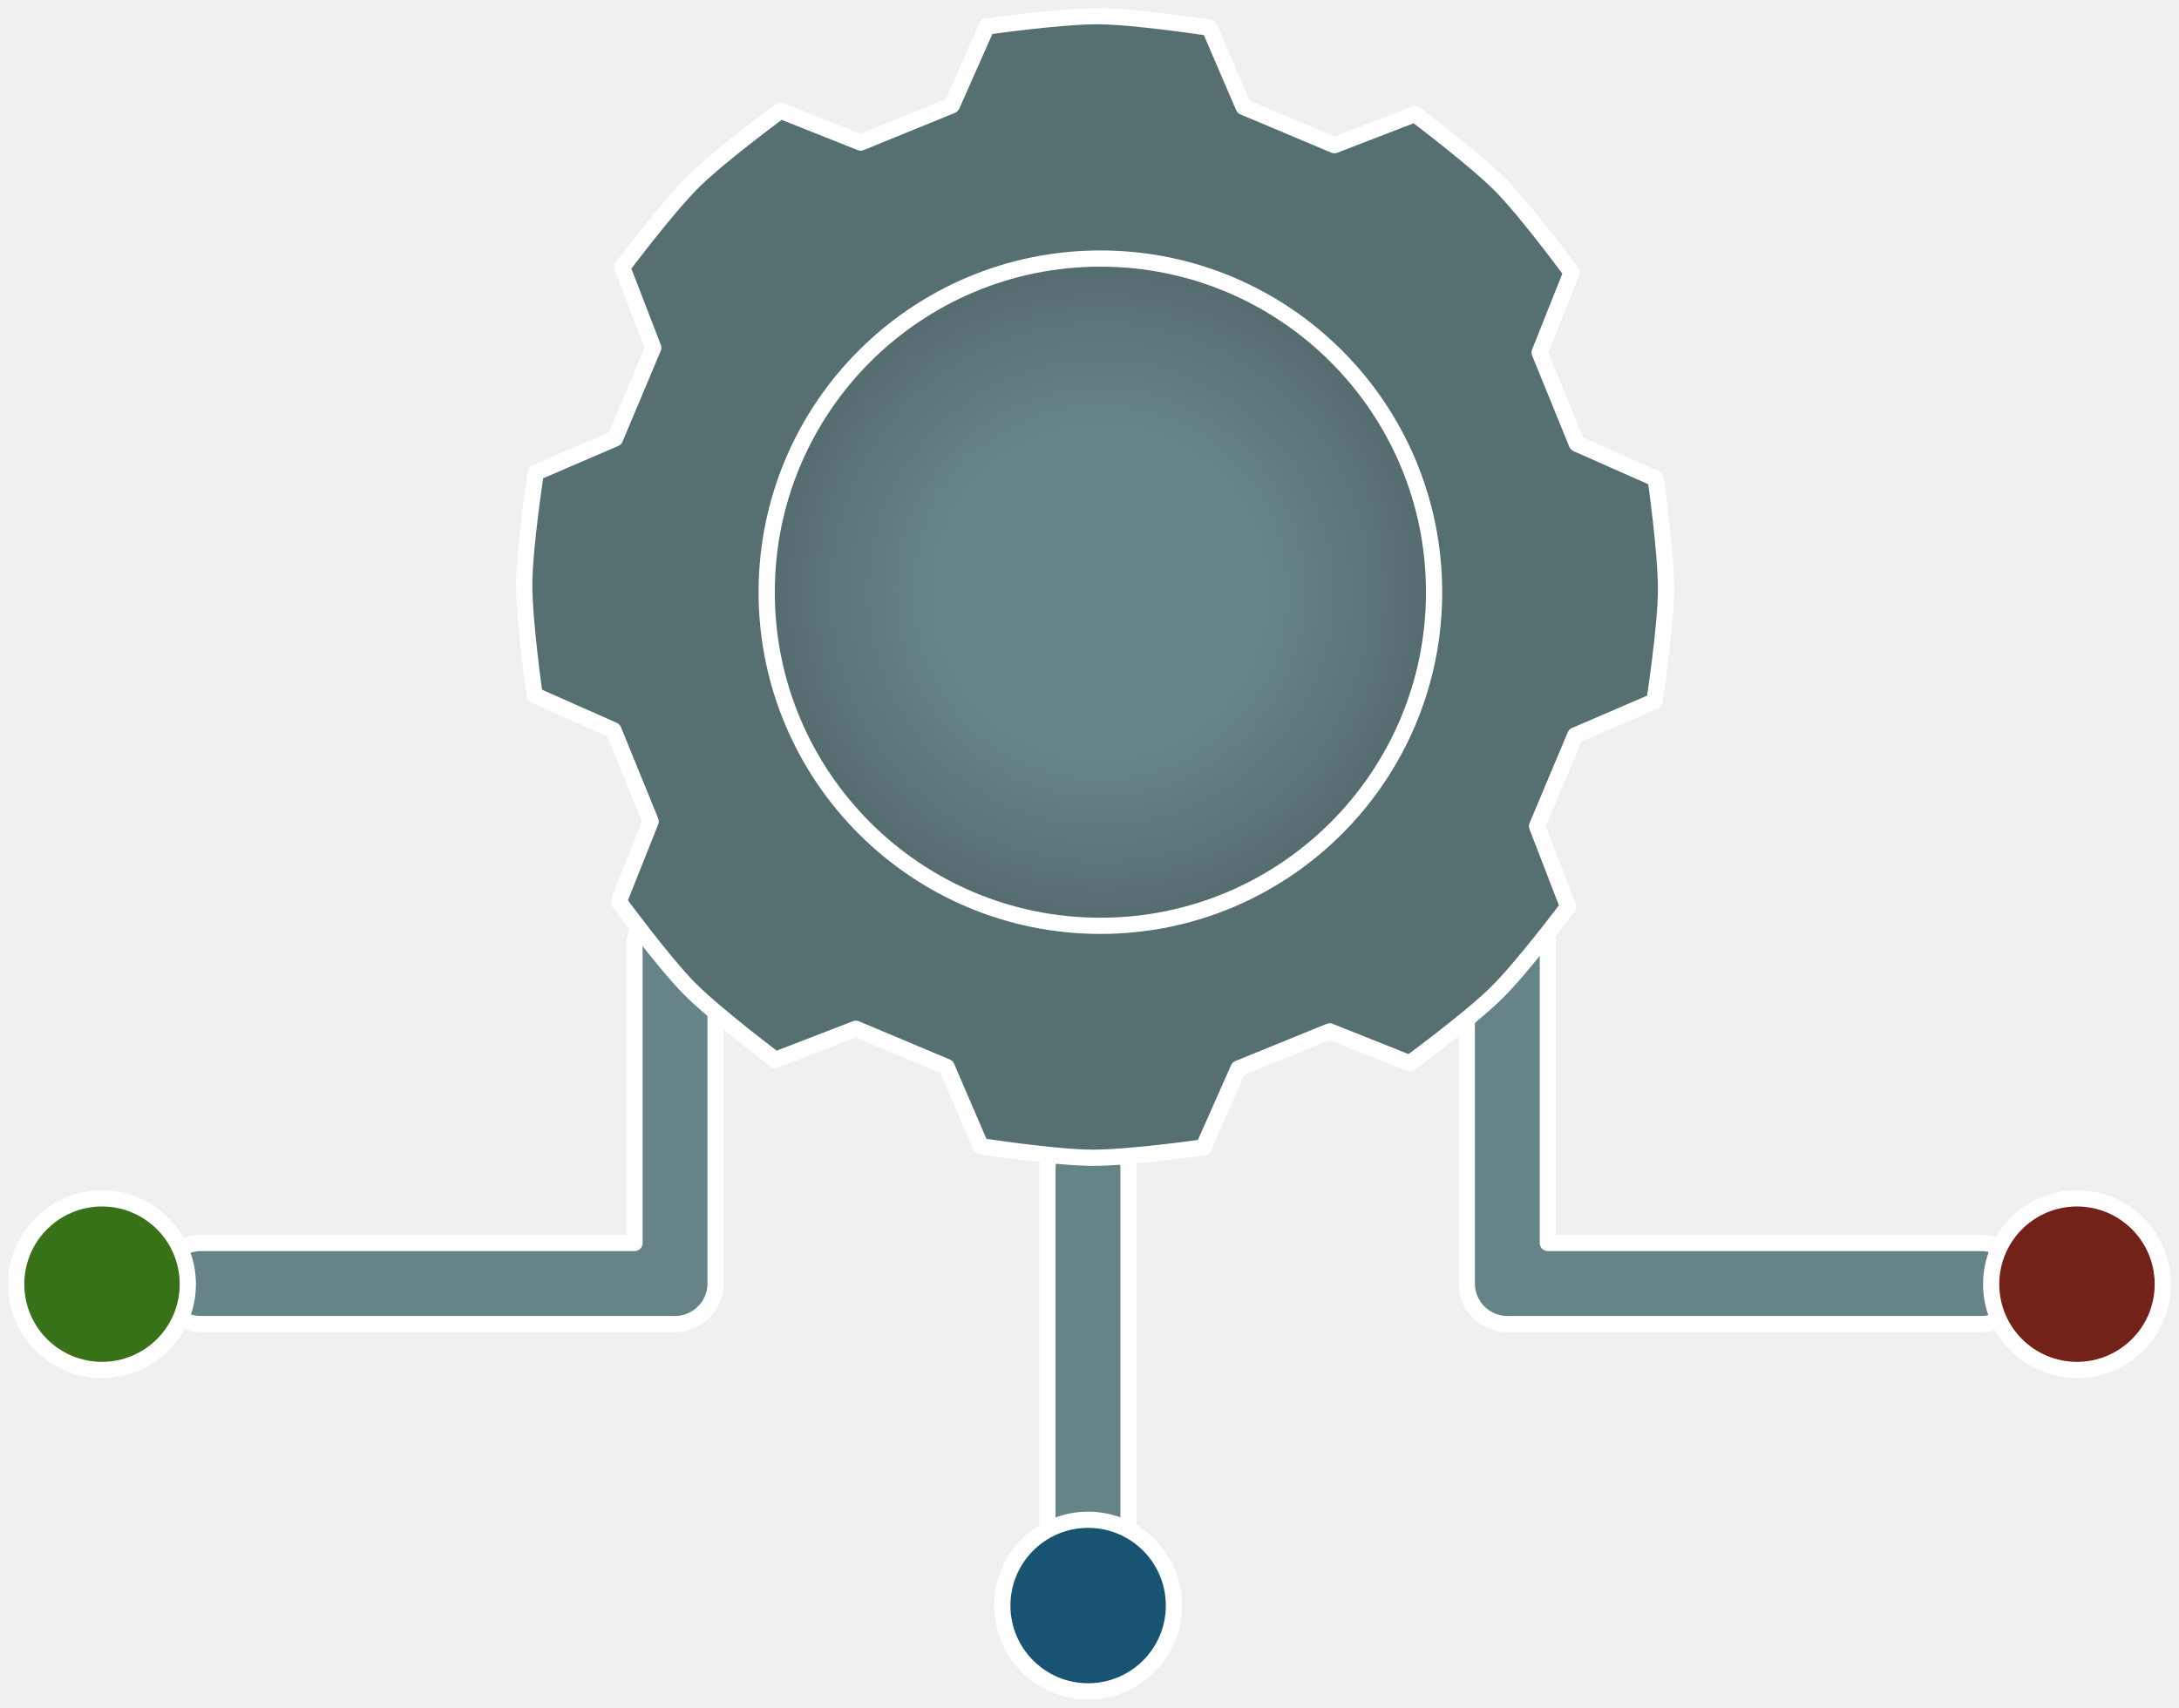
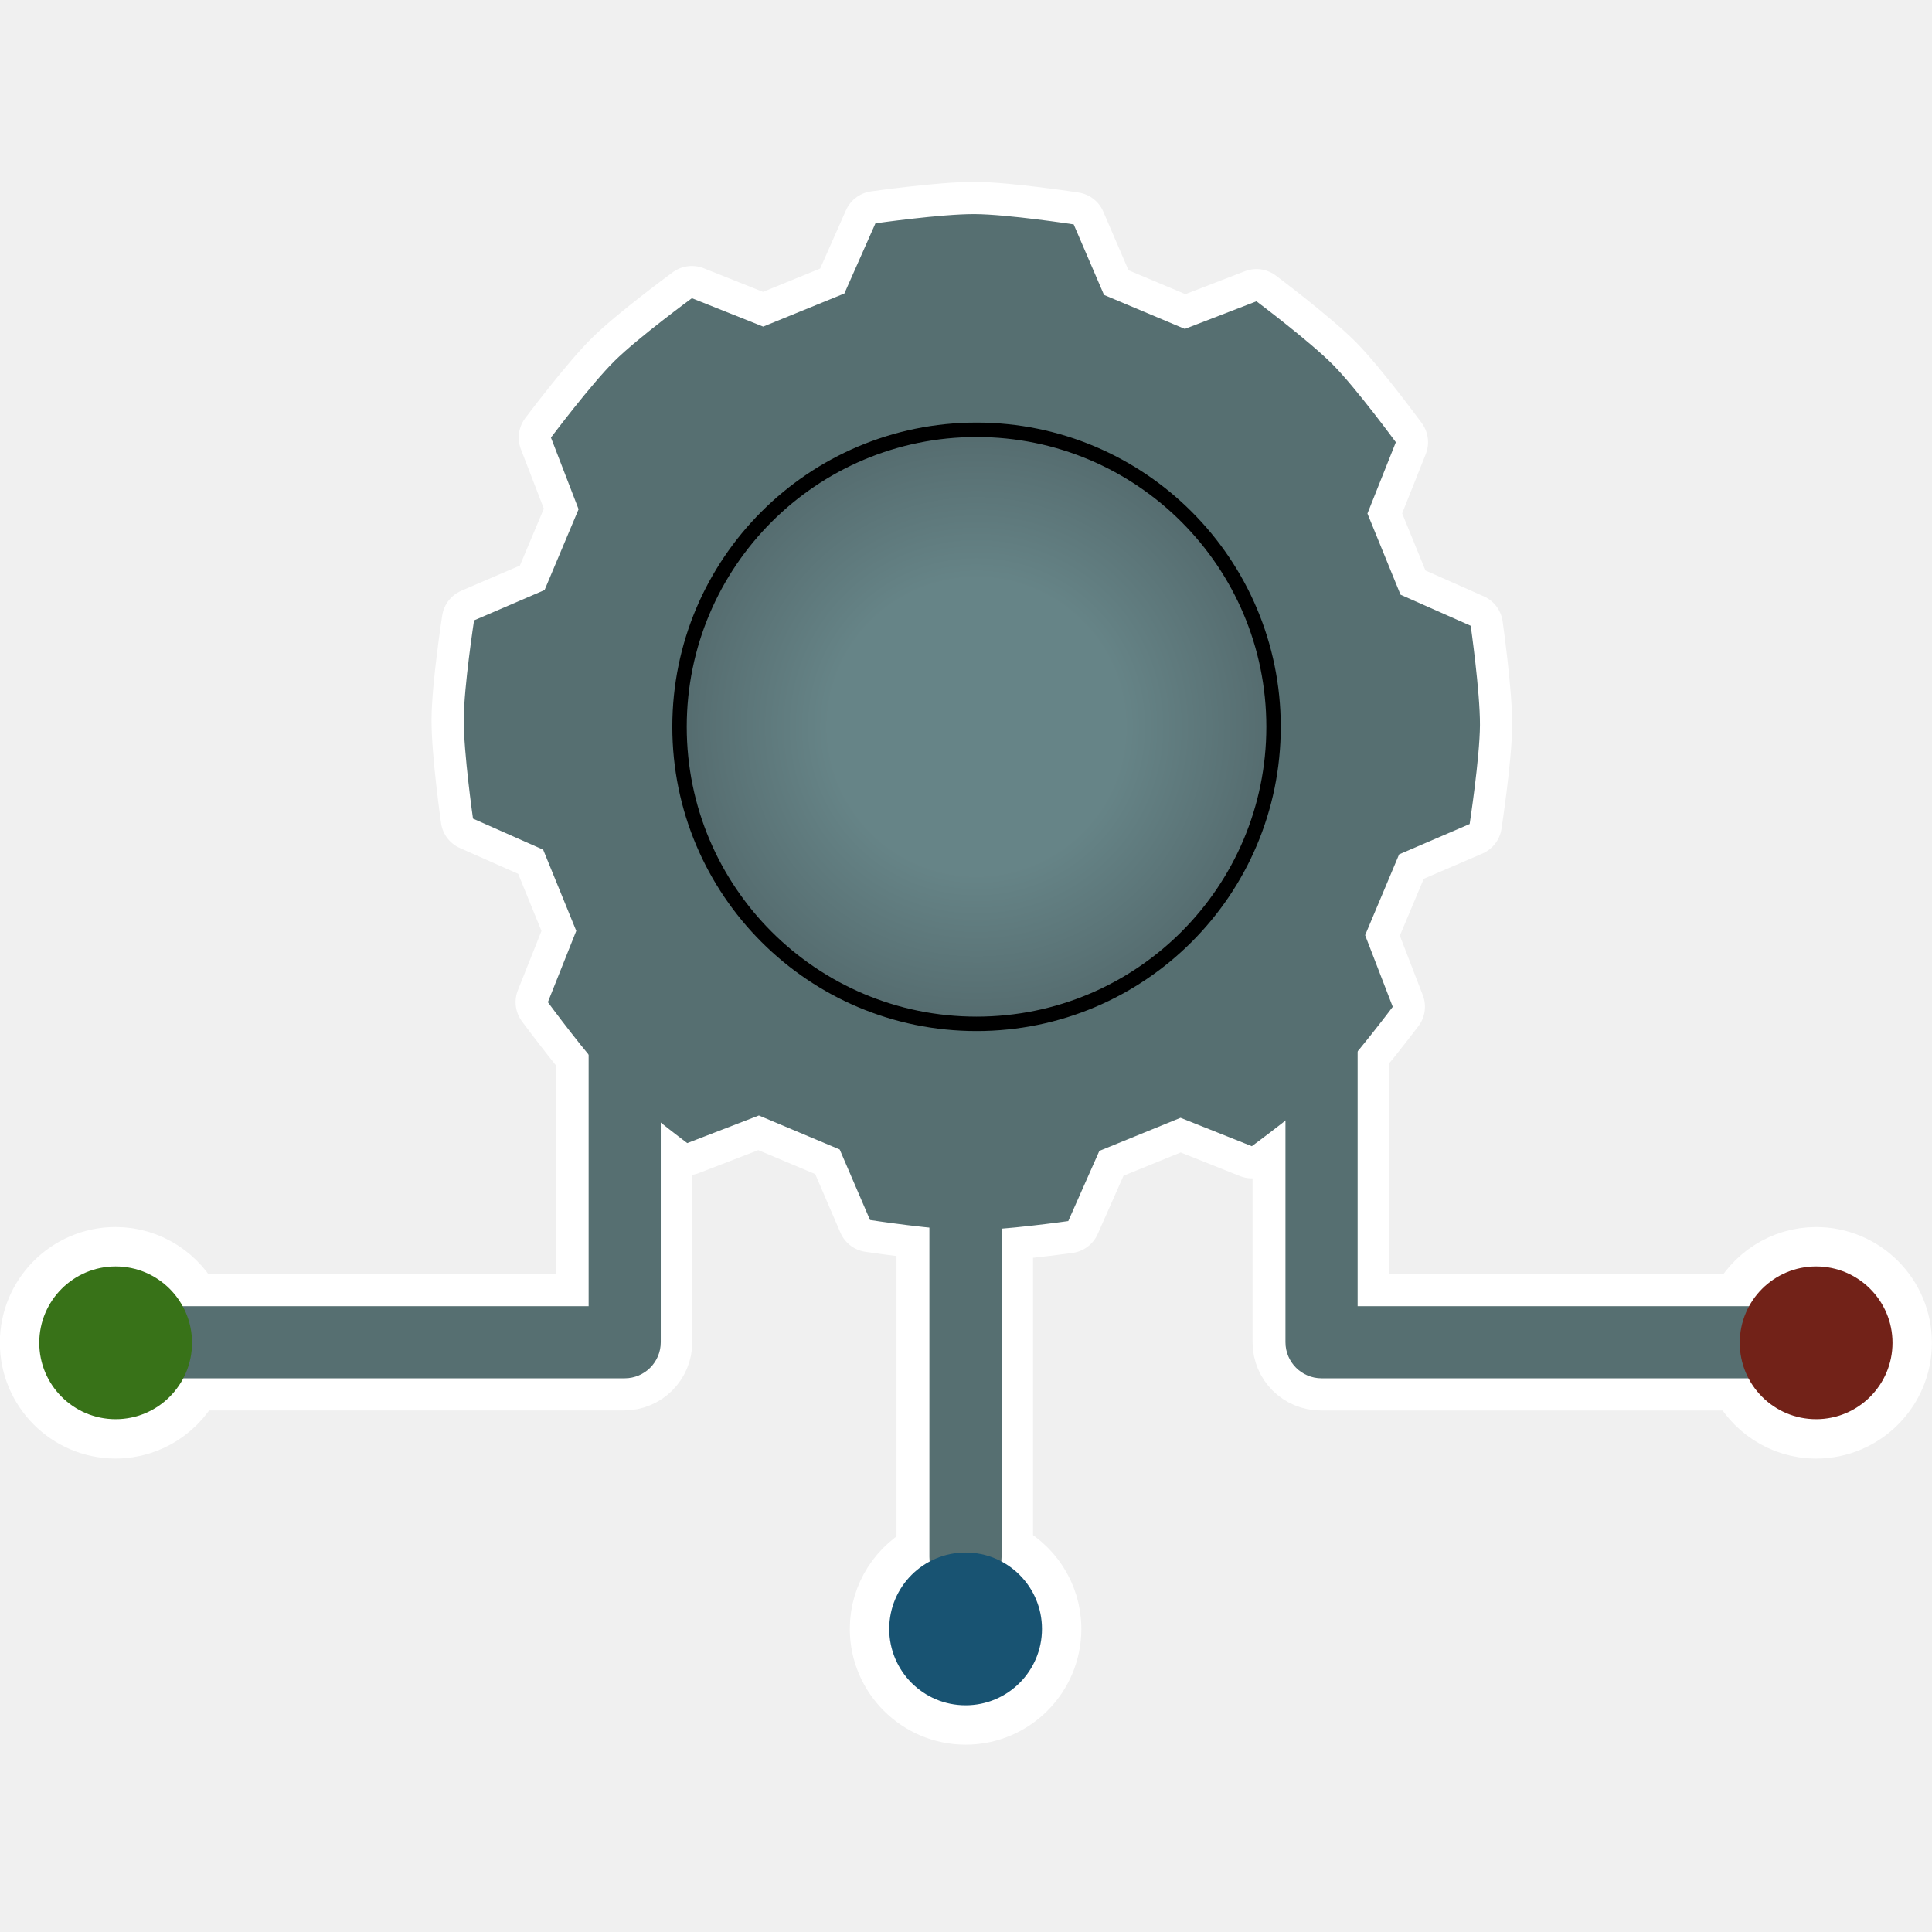
- <svg xmlns="http://www.w3.org/2000/svg" xmlns:xlink="http://www.w3.org/1999/xlink" width="67.191mm" height="52.664mm" viewBox="0 0 67.191 52.664" version="1.1" id="svg1">
+ <svg xmlns="http://www.w3.org/2000/svg" xmlns:xlink="http://www.w3.org/1999/xlink" width="60mm" height="60mm" viewBox="0 0 60 60" version="1.1" id="svg1">
  <defs id="defs1">
    <linearGradient id="linearGradient5">
      <stop style="stop-color:#668487;stop-opacity:1;" offset="0.471" id="stop5" />
      <stop style="stop-color:#53696c;stop-opacity:1;" offset="1" id="stop6" />
    </linearGradient>
-     <radialGradient xlink:href="#linearGradient5" id="radialGradient6" cx="78.311" cy="90.227" fx="78.311" fy="90.227" r="10.819" gradientUnits="userSpaceOnUse" gradientTransform="translate(0.841899,1.122532)" />
+     <radialGradient xlink:href="#linearGradient5" id="radialGradient6" cx="78.311" cy="90.227" fx="78.311" fy="90.227" r="10.819" gradientUnits="userSpaceOnUse" gradientTransform="matrix(0.8963779,0,0,0.8963705,5.352313,14.78079)" />
  </defs>
  <g id="layer1" transform="translate(-45.22162,-73.08591)">
+     <path id="path8-7-2" style="baseline-shift:baseline;display:inline;overflow:visible;fill:none;fill-opacity:1;stroke:#ffffff;stroke-width:2;stroke-linecap:round;stroke-linejoin:round;stroke-dasharray:none;stroke-opacity:1;enable-background:accumulate;stop-color:#000000" d="m 75.488,79.735 c -1.031,-0.006 -3.08,0.286 -3.08,0.286 l -0.965,2.179 -2.521,1.028 -2.214,-0.882 c 0,0 -1.669,1.224 -2.402,1.949 -0.733,0.725 -1.975,2.38 -1.975,2.38 l 0.858,2.224 -1.056,2.51 -2.19,0.942 c 0,0 -0.314,2.046 -0.32,3.077 -0.006,1.031 0.286,3.08 0.286,3.08 l 2.179,0.965 1.028,2.521 -0.882,2.214 c 0,0 0.625,0.847 1.245,1.599 v 7.842 h -12.346 c -0.424,-0.859 -1.301,-1.457 -2.322,-1.457 -1.431,0 -2.594,1.164 -2.594,2.594 2e-6,1.431 1.164,2.596 2.594,2.596 1.035,0 1.924,-0.614 2.341,-1.493 h 13.448 c 0.619,-6e-5 1.12,-0.501 1.121,-1.12 v -6.84 c 0.448,0.355 0.844,0.655 0.844,0.655 l 2.223,-0.858 2.51,1.056 0.942,2.19 c 0,0 0.912,0.136 1.823,0.231 v 10.153 c -0.855,0.425 -1.45,1.298 -1.45,2.316 -4e-6,1.431 1.166,2.596 2.597,2.596 1.431,0 2.594,-1.165 2.594,-2.596 -10e-7,-1.039 -0.617,-1.93 -1.5,-2.344 v -10.086 c 0.993,-0.082 2.093,-0.237 2.093,-0.237 l 0.966,-2.179 2.521,-1.028 2.214,0.882 c 0,0 0.472,-0.349 1.023,-0.781 v 6.871 c 6.3e-5,0.619 0.502,1.12 1.121,1.12 h 13.041 c 0.417,0.879 1.305,1.493 2.341,1.493 1.431,0 2.595,-1.165 2.595,-2.596 0,-1.431 -1.164,-2.594 -2.595,-2.594 -1.021,0 -1.898,0.598 -2.322,1.457 H 87.362 v -7.894 c 0.574,-0.694 1.113,-1.405 1.113,-1.405 l -0.858,-2.223 1.056,-2.51 2.19,-0.942 c 0,0 0.315,-2.046 0.32,-3.077 0.006,-1.031 -0.287,-3.08 -0.287,-3.08 l -2.179,-0.965 -1.028,-2.521 0.882,-2.214 c 0,0 -1.224,-1.669 -1.949,-2.402 -0.725,-0.733 -2.38,-1.975 -2.38,-1.975 l -2.223,0.858 -2.51,-1.056 -0.942,-2.19 c 0,0 -2.046,-0.314 -3.077,-0.32 z" />
    <g id="path2" style="opacity:1">
      <g id="g2">
        <g id="path3" style="opacity:1" />
      </g>
    </g>
-     <g id="path6" style="opacity:1;stroke:#ffffff;stroke-opacity:1;fill:#668487;fill-opacity:1;stroke-width:0.5;stroke-dasharray:none">
-       <path style="baseline-shift:baseline;display:inline;overflow:visible;fill:#668487;stroke-linecap:round;stroke-linejoin:round;enable-background:accumulate;stop-color:#000000;stop-opacity:1;stroke:#ffffff;stroke-opacity:1;fill-opacity:1;stroke-width:0.5;stroke-dasharray:none" d="m 78.77,109.133 v 10.98" id="path10" />
-       <path style="baseline-shift:baseline;display:inline;overflow:visible;stroke-linecap:round;stroke-linejoin:round;enable-background:accumulate;stop-color:#000000;stop-opacity:1;stroke:#ffffff;stroke-opacity:1;fill:#668487;fill-opacity:1;stroke-width:0.5;stroke-dasharray:none" d="m 78.77,107.883 a 1.25,1.25 0 0 0 -1.25,1.25 v 10.98 a 1.25,1.25 0 0 0 1.25,1.25 1.25,1.25 0 0 0 1.25,-1.25 v -10.98 a 1.25,1.25 0 0 0 -1.25,-1.25 z" id="path11" />
+     <g id="path6" style="opacity:1;fill:#566f71;fill-opacity:1;stroke:none;stroke-width:0.5;stroke-dasharray:none;stroke-opacity:1" transform="matrix(0.896378,0,0,0.8963705,4.597654,13.77459)">
+       <path style="baseline-shift:baseline;display:inline;overflow:visible;fill:#566f71;fill-opacity:1;stroke:none;stroke-width:0.5;stroke-linecap:round;stroke-linejoin:round;stroke-dasharray:none;stroke-opacity:1;enable-background:accumulate;stop-color:#000000;stop-opacity:1" d="m 78.77,109.133 v 10.98" id="path10" />
+       <path style="baseline-shift:baseline;display:inline;overflow:visible;fill:#566f71;fill-opacity:1;stroke:none;stroke-width:0.5;stroke-linecap:round;stroke-linejoin:round;stroke-dasharray:none;stroke-opacity:1;enable-background:accumulate;stop-color:#000000;stop-opacity:1" d="m 78.77,107.056 c -0.69,0 -1.25,0.56 -1.25,1.25 v 11.807 c 0,0.69 0.56,1.25 1.25,1.25 0.69,0 1.25,-0.56 1.25,-1.25 v -11.807 c 0,-0.69 -0.56,-1.25 -1.25,-1.25 z" id="path11" />
    </g>
-     <path style="baseline-shift:baseline;display:inline;overflow:visible;stroke-linecap:round;stroke-linejoin:round;enable-background:accumulate;stop-color:#000000;stop-opacity:1;opacity:1;stroke:#ffffff;stroke-opacity:1;fill:#668487;fill-opacity:1;stroke-width:0.5;stroke-dasharray:none" d="m 91.701,100.971 a 1.25,1.25 0 0 0 -1.25,1.25 v 10.451 a 1.25,1.25 0 0 0 1.25,1.25 h 14.619 a 1.25,1.25 0 0 0 1.25,-1.25 1.25,1.25 0 0 0 -1.25,-1.25 H 92.951 v -9.201 a 1.25,1.25 0 0 0 -1.25,-1.25 z" id="path8" />
-     <path style="baseline-shift:baseline;display:inline;overflow:visible;stroke-linecap:round;stroke-linejoin:round;enable-background:accumulate;stop-color:#000000;stop-opacity:1;opacity:1;stroke:#ffffff;stroke-opacity:1;fill:#668487;fill-opacity:1;stroke-width:0.5;stroke-dasharray:none" d="m 66.037,100.971 a 1.25,1.25 0 0 0 -1.25,1.25 v 9.201 h -13.369 a 1.25,1.25 0 0 0 -1.25,1.25 1.25,1.25 0 0 0 1.25,1.25 h 14.619 a 1.25,1.25 0 0 0 1.25,-1.25 V 102.221 a 1.25,1.25 0 0 0 -1.25,-1.25 z" id="path8-7" />
-     <path id="path4-2" style="fill:#566f71;fill-opacity:1;stroke:#ffffff;stroke-width:0.5;stroke-linecap:round;stroke-linejoin:round;stroke-dasharray:none;stroke-opacity:1" d="m 66.476,103.569 c -0.809,-0.818 -2.175,-2.679 -2.175,-2.679 l 0.984,-2.47 -1.147,-2.813 -2.431,-1.077 c 0,0 -0.326,-2.286 -0.32,-3.436 0.006,-1.15 0.357,-3.432 0.357,-3.432 l 2.443,-1.051 1.178,-2.8 -0.958,-2.481 c 0,0 1.386,-1.847 2.204,-2.656 0.818,-0.809 2.679,-2.175 2.679,-2.175 l 2.47,0.984 2.813,-1.147 1.077,-2.431 c 0,0 2.286,-0.326 3.436,-0.32 1.15,0.006 3.432,0.357 3.432,0.357 l 1.051,2.443 2.8,1.178 2.481,-0.958 c 0,0 1.847,1.386 2.656,2.204 0.809,0.818 2.175,2.679 2.175,2.679 l -0.984,2.47 1.147,2.813 2.431,1.077 c 0,0 0.326,2.286 0.32,3.436 -0.006,1.15 -0.357,3.432 -0.357,3.432 l -2.443,1.051 -1.178,2.8 0.958,2.481 c 0,0 -1.386,1.847 -2.204,2.656 -0.818,0.809 -2.679,2.175 -2.679,2.175 l -2.47,-0.984 -2.813,1.147 -1.077,2.431 c 0,0 -2.286,0.326 -3.436,0.32 -1.15,-0.006 -3.432,-0.357 -3.432,-0.357 l -1.051,-2.443 -2.8,-1.178 -2.481,0.958 c 0,0 -1.847,-1.386 -2.656,-2.204 z" />
-     <circle style="fill:url(#radialGradient6);fill-opacity:1;stroke:#ffffff;stroke-width:0.5;stroke-linecap:round;stroke-linejoin:round;stroke-dasharray:none;stroke-opacity:1" id="path5" cx="79.153" cy="91.35" r="10.29" />
-     <circle style="fill:#387218;fill-opacity:1;stroke:#ffffff;stroke-width:0.5;stroke-linecap:round;stroke-linejoin:round;stroke-dasharray:none;stroke-opacity:1" id="path7-6-5" cx="48.367" cy="112.692" r="2.646" />
-     <circle style="fill:#185372;fill-opacity:1;stroke:#ffffff;stroke-width:0.5;stroke-linecap:round;stroke-linejoin:round;stroke-dasharray:none;stroke-opacity:1" id="path7" cx="78.775" cy="122.604" r="2.646" />
-     <circle style="fill:#722218;fill-opacity:1;stroke:#ffffff;stroke-width:0.5;stroke-linecap:round;stroke-linejoin:round;stroke-dasharray:none;stroke-opacity:1" id="path7-6" cx="109.267" cy="112.692" r="2.646" />
+     <path style="baseline-shift:baseline;display:inline;overflow:visible;opacity:1;fill:#566f71;fill-opacity:1;stroke:none;stroke-width:0.448;stroke-linecap:round;stroke-linejoin:round;stroke-dasharray:none;stroke-opacity:1;enable-background:accumulate;stop-color:#000000;stop-opacity:1" d="m 86.263,104.282 c -0.619,0 -1.12,0.502 -1.12,1.12 v 9.368 c 6.2e-5,0.619 0.502,1.12 1.12,1.12 h 13.638 c 0.619,0 1.12,-0.502 1.12,-1.12 0,-0.619 -0.502,-1.12 -1.12,-1.12 h -12.517 v -8.248 c 0,-0.619 -0.502,-1.12 -1.12,-1.12 z" id="path8" />
+     <path style="baseline-shift:baseline;display:inline;overflow:visible;opacity:1;fill:#566f71;fill-opacity:1;stroke:none;stroke-width:0.448;stroke-linecap:round;stroke-linejoin:round;stroke-dasharray:none;stroke-opacity:1;enable-background:accumulate;stop-color:#000000;stop-opacity:1" d="m 64.622,104.282 c -0.619,0 -1.12,0.502 -1.12,1.12 v 8.248 H 50.688 c -0.619,0 -1.12,0.502 -1.12,1.12 0,0.619 0.502,1.12 1.12,1.12 h 13.934 c 0.619,-6e-5 1.12,-0.502 1.12,-1.12 v -9.368 c 0,-0.619 -0.502,-1.12 -1.12,-1.12 z" id="path8-7" />
+     <g id="path6-3" style="fill:#566f71;fill-opacity:1;stroke:none;stroke-width:0.5;stroke-dasharray:none;stroke-opacity:1" />
+     <path id="path4-2" style="fill:#566f71;fill-opacity:1;stroke:none;stroke-width:0.448;stroke-linecap:round;stroke-linejoin:round;stroke-dasharray:none;stroke-opacity:1" d="m 64.185,106.611 c -0.725,-0.733 -1.949,-2.402 -1.949,-2.402 l 0.882,-2.214 -1.028,-2.521 -2.179,-0.965 c 0,0 -0.292,-2.049 -0.287,-3.08 0.006,-1.031 0.32,-3.077 0.32,-3.077 l 2.19,-0.942 1.056,-2.51 -0.858,-2.224 c 0,0 1.242,-1.655 1.975,-2.38 0.733,-0.725 2.402,-1.949 2.402,-1.949 l 2.214,0.882 2.521,-1.028 0.965,-2.179 c 0,0 2.049,-0.292 3.08,-0.287 1.031,0.006 3.077,0.32 3.077,0.32 l 0.942,2.19 2.51,1.056 2.224,-0.858 c 0,0 1.655,1.242 2.38,1.975 0.725,0.733 1.949,2.402 1.949,2.402 l -0.882,2.214 1.028,2.521 2.179,0.965 c 0,0 0.292,2.049 0.287,3.08 -0.006,1.031 -0.32,3.077 -0.32,3.077 l -2.19,0.942 -1.056,2.51 0.858,2.224 c 0,0 -1.242,1.655 -1.975,2.38 -0.733,0.725 -2.402,1.949 -2.402,1.949 l -2.214,-0.882 -2.521,1.028 -0.965,2.179 c 0,0 -2.049,0.292 -3.08,0.287 -1.031,-0.005 -3.077,-0.32 -3.077,-0.32 l -0.942,-2.19 -2.51,-1.056 -2.224,0.858 c 0,0 -1.655,-1.242 -2.38,-1.975 z" />
+     <ellipse style="fill:url(#radialGradient6);fill-opacity:1;stroke:#000000;stroke-width:0.448;stroke-linecap:round;stroke-linejoin:round;stroke-dasharray:none;stroke-opacity:1" id="path5" cx="75.549" cy="95.658" rx="9.224" ry="9.224" />
+     <ellipse style="fill:#387218;fill-opacity:1;stroke:none;stroke-width:0.448;stroke-linecap:round;stroke-linejoin:round;stroke-dasharray:none;stroke-opacity:1" id="path7-6-5" cx="48.813" cy="114.788" rx="2.372" ry="2.372" />
+     <ellipse style="fill:#185372;fill-opacity:1;stroke:none;stroke-width:0.448;stroke-linecap:round;stroke-linejoin:round;stroke-dasharray:none;stroke-opacity:1" id="path7" cx="75.209" cy="123.673" rx="2.372" ry="2.372" />
+     <ellipse style="fill:#722218;fill-opacity:1;stroke:none;stroke-width:0.448;stroke-linecap:round;stroke-linejoin:round;stroke-dasharray:none;stroke-opacity:1" id="path7-6" cx="101.623" cy="114.788" rx="2.372" ry="2.372" />
+     <g id="path7-6-3" />
  </g>
</svg>
